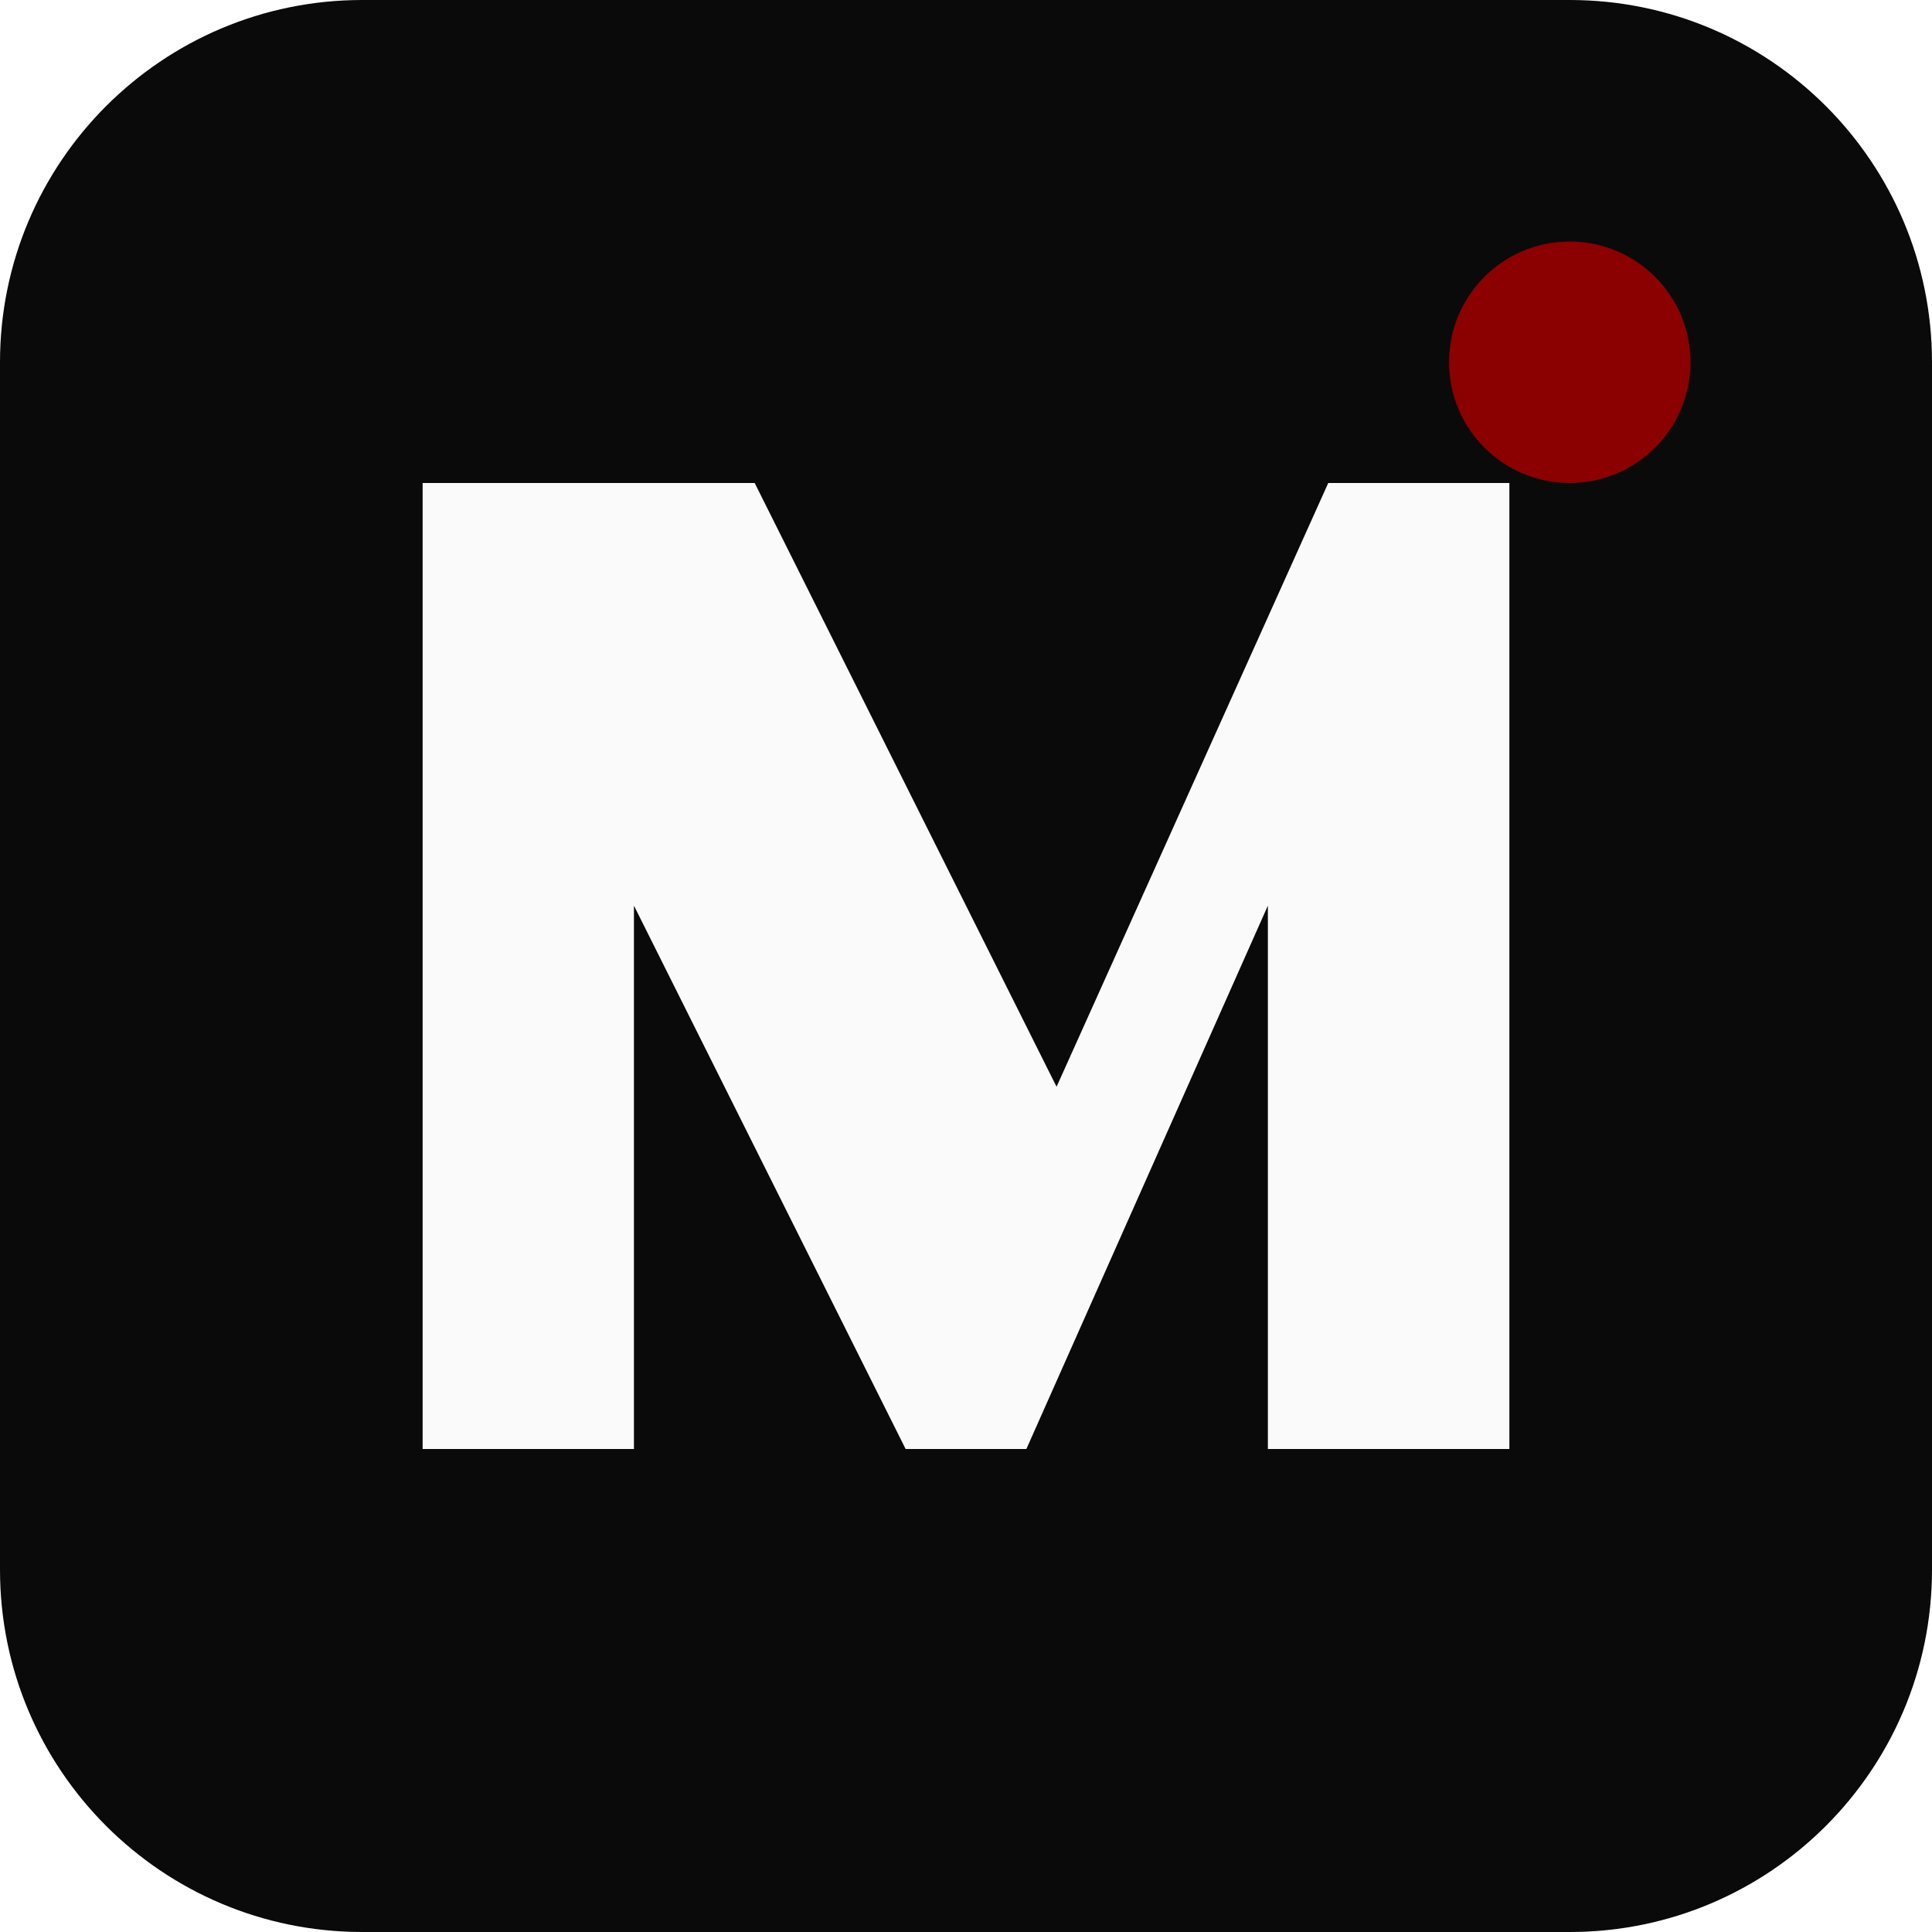
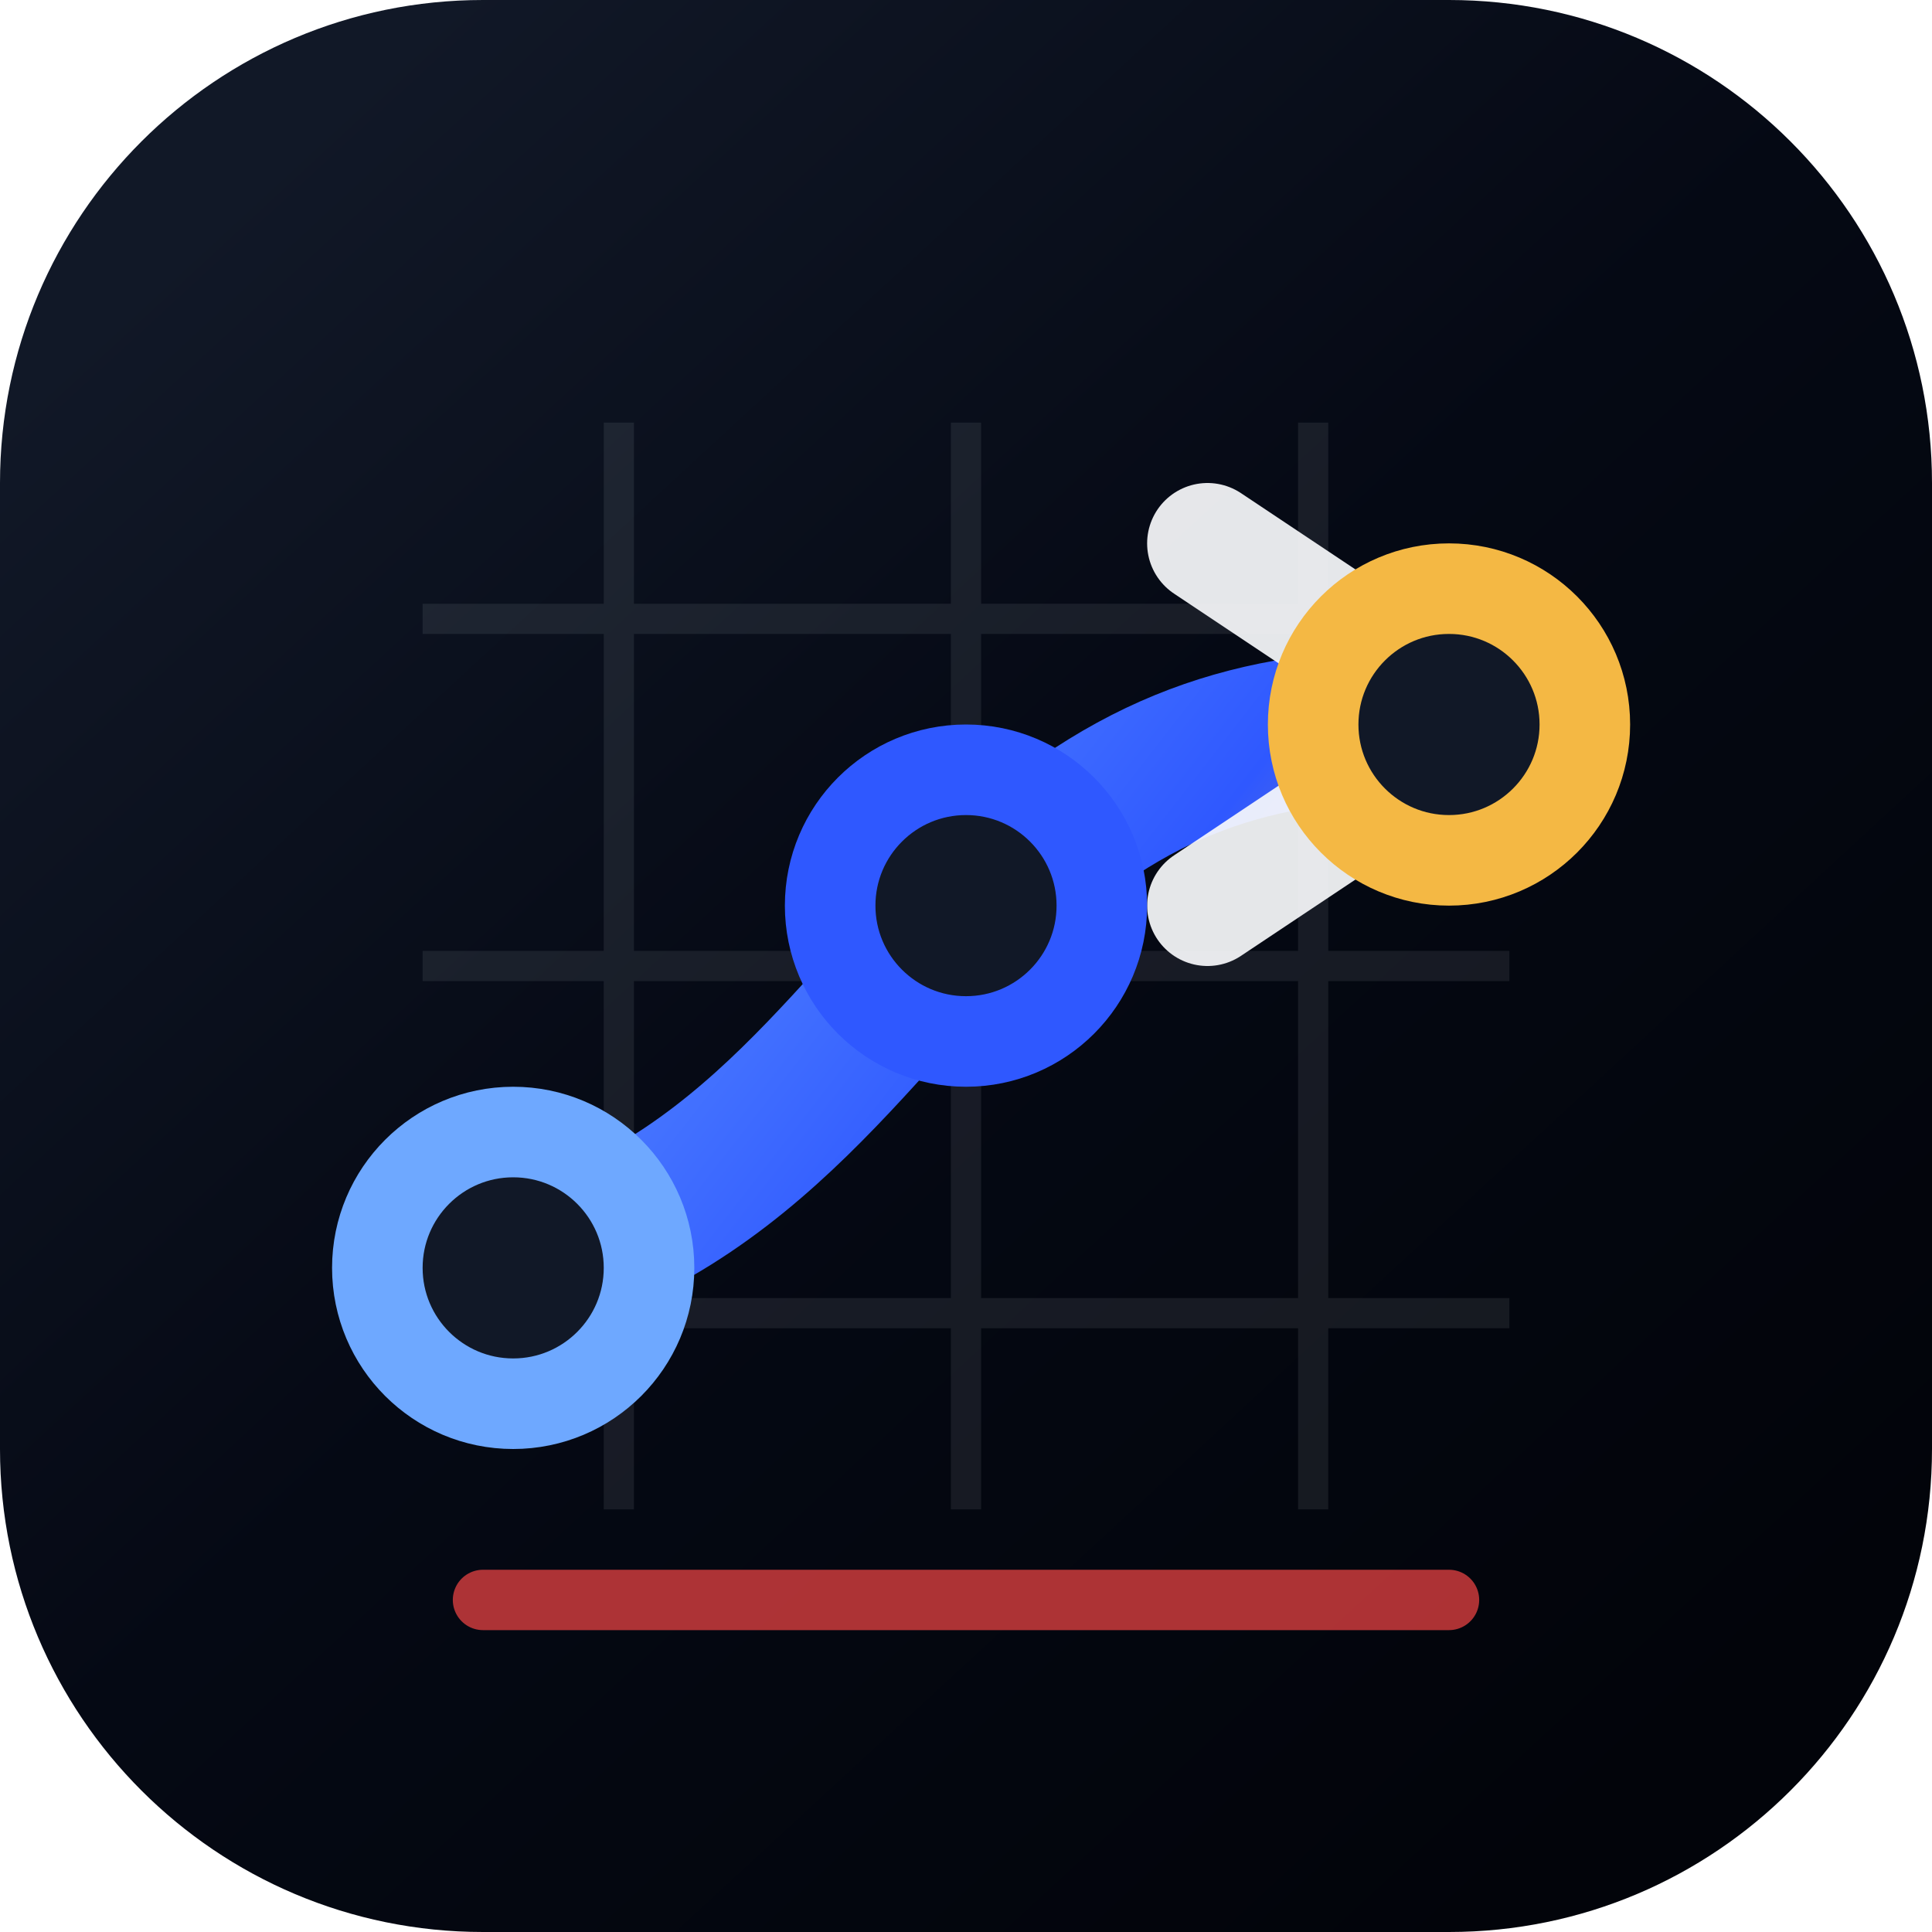
- <svg xmlns="http://www.w3.org/2000/svg" viewBox="0 0 64 64" role="img" aria-label="Dagestan Discipline">
-   <rect width="64" height="64" rx="12" fill="#0a0a0a" />
-   <path d="M14 48V16h11l10 20 9-20h6v32h-8V30l-8 18h-4l-9-18v18h-7z" fill="#fafafa" />
-   <circle cx="52" cy="12" r="4" fill="#8b0000" />
+ <svg xmlns="http://www.w3.org/2000/svg" viewBox="0 0 64 64" role="img" aria-label="MatFlow">
+   <defs>
+     <linearGradient id="base" x1="8" x2="56" y1="6" y2="58" gradientUnits="userSpaceOnUse">
+       <stop offset="0" stop-color="#111827" />
+       <stop offset="0.48" stop-color="#050914" />
+       <stop offset="1" stop-color="#02040a" />
+     </linearGradient>
+     <linearGradient id="flow" x1="14" x2="50" y1="18" y2="46" gradientUnits="userSpaceOnUse">
+       <stop offset="0" stop-color="#6ea8ff" />
+       <stop offset="0.58" stop-color="#2f58ff" />
+       <stop offset="1" stop-color="#f4b844" />
+     </linearGradient>
+   </defs>
+   <rect width="64" height="64" rx="16" fill="url(#base)" />
+   <path d="M14 20.5h36M14 32h36M14 43.5h36M20.5 14v36M32 14v36M43.5 14v36" stroke="#f8fafc" stroke-opacity=".08" stroke-width="1" />
+   <path d="M17 42c8-2 11.5-8.5 16-12.5 4.5-4.2 8.5-5.5 14-5.5" fill="none" stroke="url(#flow)" stroke-width="5" stroke-linecap="round" stroke-linejoin="round" />
+   <path d="M40 18l9 6-9 6" fill="none" stroke="#f8fafc" stroke-opacity=".92" stroke-width="4" stroke-linecap="round" stroke-linejoin="round" />
+   <circle cx="17" cy="42" r="4.5" fill="#111827" stroke="#6ea8ff" stroke-width="3" />
+   <circle cx="32" cy="30" r="4.5" fill="#111827" stroke="#2f58ff" stroke-width="3" />
+   <circle cx="48" cy="24" r="4.5" fill="#111827" stroke="#f4b844" stroke-width="3" />
+   <path d="M16 53h32" stroke="#ef4444" stroke-opacity=".72" stroke-width="2" stroke-linecap="round" />
</svg>
